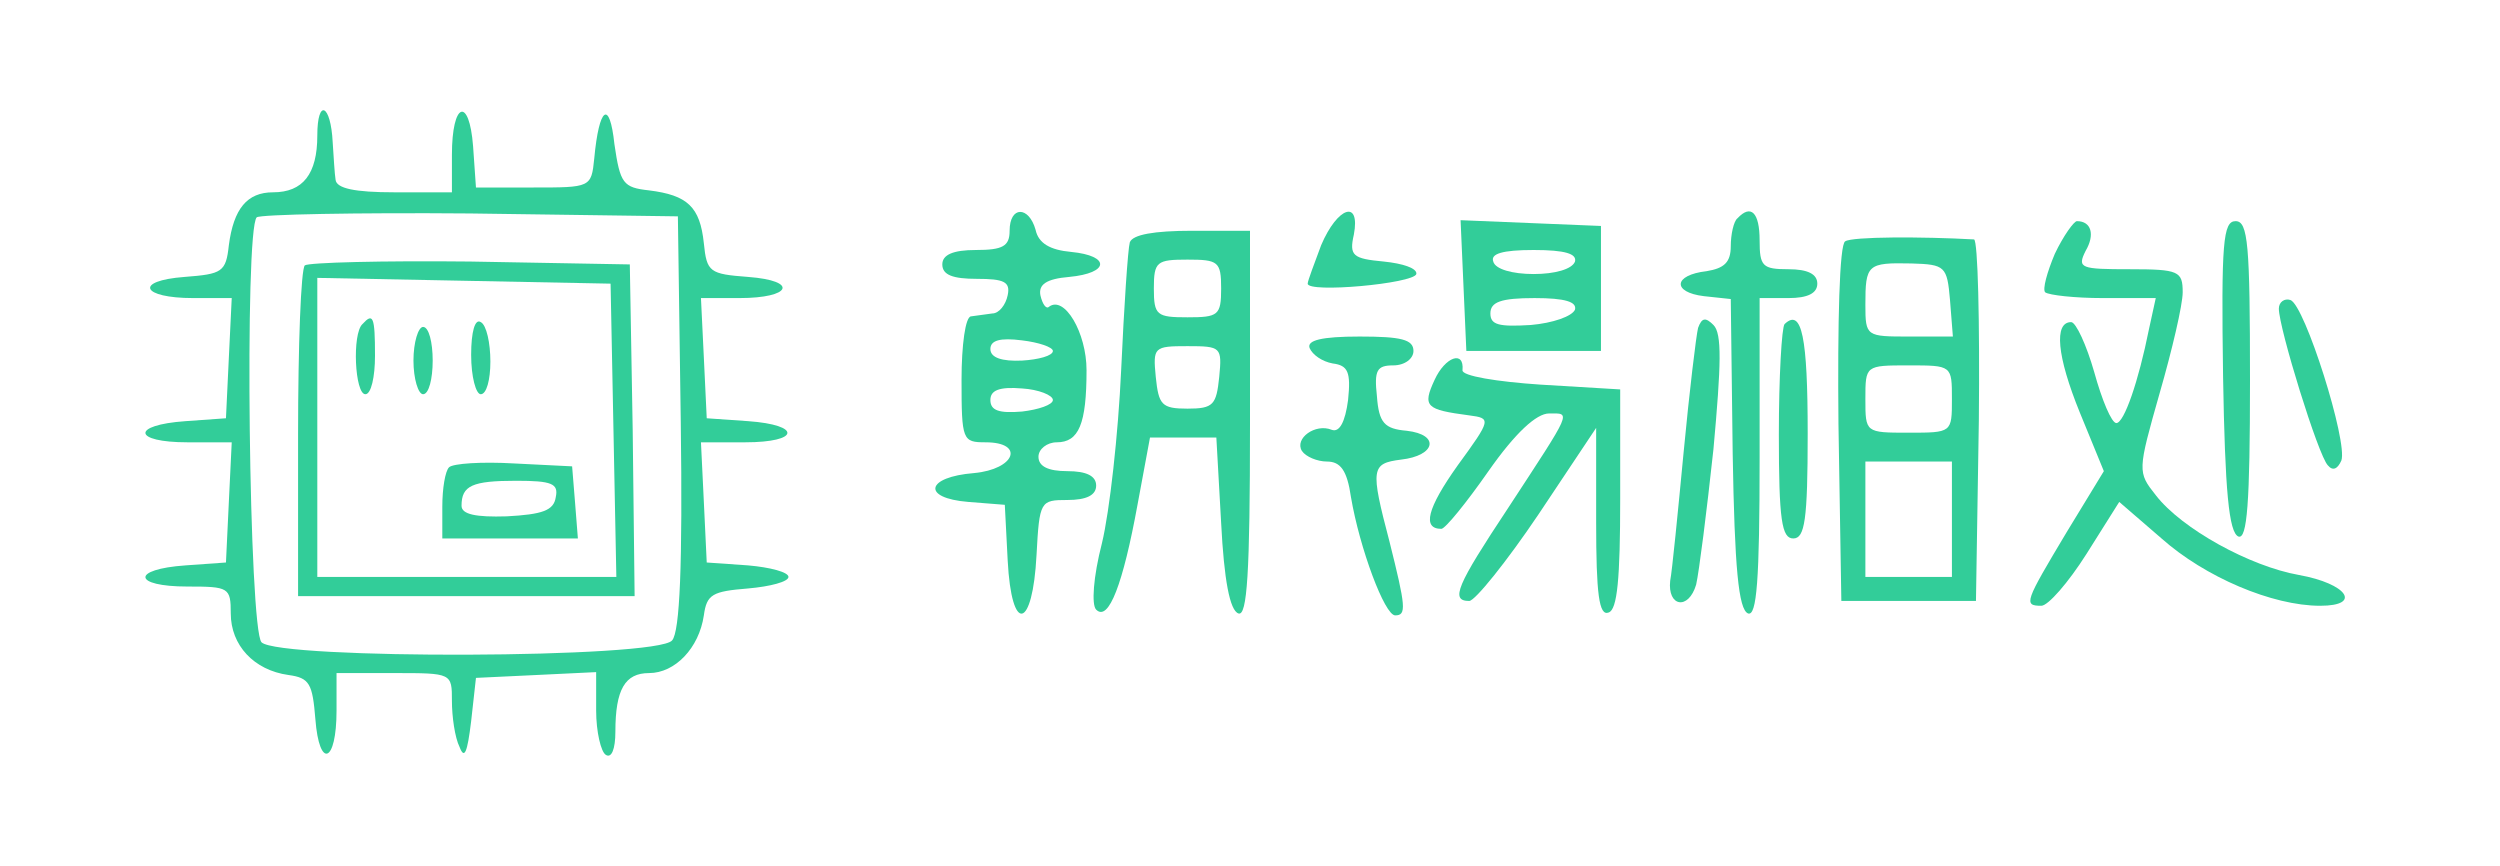
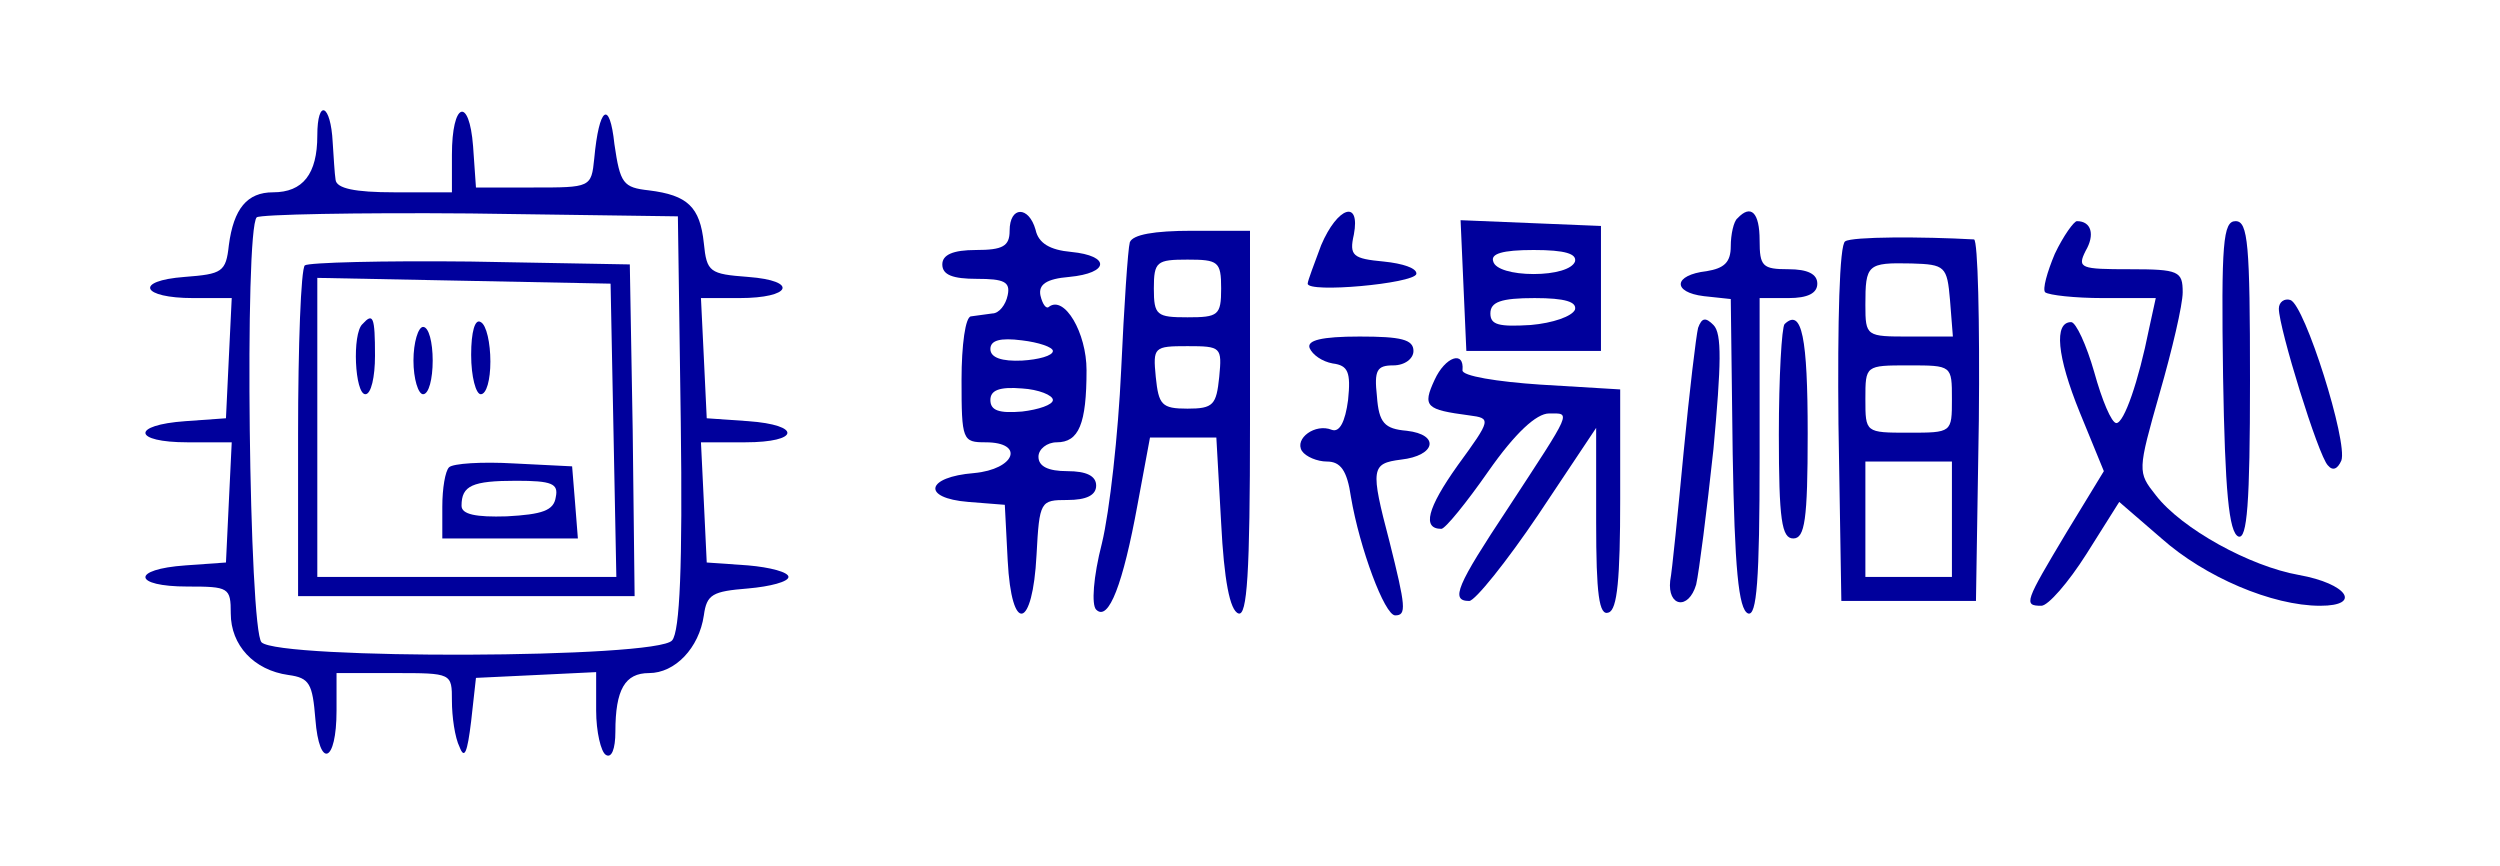
<svg xmlns="http://www.w3.org/2000/svg" version="1.0" width="260pt" height="90pt" viewBox="0 0 260 90" preserveAspectRatio="xMidYMid meet">
-   <g transform="translate(0,90) scale(0.1,-0.1)" fill="#32CD99" stroke="none">
+   <g transform="translate(0,90) scale(0.1,-0.1)" fill="#00009C" stroke="none">
    <path d="M330 759 c0 -40 -15 -59 -46 -59 -27 0 -41 -17 -46 -55 -3 -28 -7 -30 -46 -33 -53 -4 -45 -22 9 -22 l40 0 -3 -62 -3 -63 -42 -3 c-57 -4 -55 -22 2 -22 l46 0 -3 -62 -3 -63 -42 -3 c-57 -4 -55 -22 2 -22 43 0 45 -1 45 -28 0 -33 24 -59 60 -64 22 -3 25 -9 28 -46 4 -52 22 -46 22 9 l0 39 60 0 c60 0 60 0 60 -29 0 -16 3 -38 8 -48 5 -13 8 -6 12 27 l5 45 63 3 62 3 0 -40 c0 -22 5 -43 10 -46 6 -4 10 6 10 24 0 44 10 61 35 61 27 0 52 26 57 60 3 22 9 25 46 28 23 2 42 7 42 12 0 5 -19 10 -42 12 l-43 3 -3 63 -3 62 46 0 c57 0 59 18 3 22 l-43 3 -3 63 -3 62 40 0 c54 0 62 18 9 22 -40 3 -43 5 -46 35 -4 38 -17 50 -57 55 -27 3 -30 7 -36 48 -5 47 -16 39 -21 -15 -3 -30 -4 -30 -63 -30 l-60 0 -3 43 c-4 52 -22 46 -22 -9 l0 -39 -60 0 c-41 0 -60 4 -61 13 -1 6 -2 24 -3 39 -2 40 -16 46 -16 7z m378 -298 c2 -149 -1 -218 -9 -227 -15 -19 -409 -20 -427 -2 -13 13 -18 429 -5 442 4 3 104 5 222 4 l216 -3 3 -214z" />
    <path d="M317 624 c-4 -4 -7 -83 -7 -176 l0 -168 175 0 175 0 -2 173 -3 172 -166 3 c-91 1 -168 -1 -172 -4z m321 -171 l3 -153 -156 0 -155 0 0 155 0 156 153 -3 152 -3 3 -152z" />
    <path d="M377 563 c-11 -10 -8 -73 3 -73 6 0 10 18 10 40 0 41 -2 45 -13 33z" />
    <path d="M490 531 c0 -23 5 -41 10 -41 6 0 10 15 10 34 0 19 -4 38 -10 41 -6 4 -10 -10 -10 -34z" />
    <path d="M430 525 c0 -19 5 -35 10 -35 6 0 10 16 10 35 0 19 -4 35 -10 35 -5 0 -10 -16 -10 -35z" />
    <path d="M467 414 c-4 -4 -7 -22 -7 -41 l0 -33 71 0 70 0 -3 38 -3 37 -60 3 c-34 2 -64 0 -68 -4z m111 -31 c-2 -14 -14 -18 -51 -20 -32 -1 -47 2 -47 11 0 21 11 26 57 26 37 0 44 -3 41 -17z" />
    <path d="M1050 660 c0 -16 -7 -20 -35 -20 -24 0 -35 -5 -35 -15 0 -11 11 -15 36 -15 28 0 35 -3 32 -17 -2 -10 -9 -19 -16 -19 -6 -1 -16 -2 -22 -3 -6 0 -10 -30 -10 -66 0 -63 1 -65 25 -65 41 0 31 -28 -12 -32 -50 -4 -55 -26 -6 -30 l38 -3 3 -58 c4 -77 26 -72 30 6 3 56 4 57 32 57 20 0 30 5 30 15 0 10 -10 15 -30 15 -20 0 -30 5 -30 15 0 8 9 15 19 15 23 0 31 19 31 75 0 39 -23 78 -39 66 -3 -3 -7 3 -9 12 -2 11 6 17 30 19 42 4 43 22 2 26 -22 2 -34 9 -37 23 -7 25 -27 25 -27 -1z m45 -125 c0 -5 -15 -9 -32 -10 -21 -1 -33 3 -33 12 0 9 10 12 33 9 17 -2 32 -7 32 -11z m0 -51 c0 -5 -15 -10 -32 -12 -24 -2 -33 1 -33 12 0 10 9 14 33 12 17 -1 32 -7 32 -12z" />
    <path d="M1374 645 c-7 -19 -14 -37 -14 -40 0 -10 110 0 113 10 1 6 -14 11 -34 13 -32 3 -36 6 -31 28 7 37 -17 29 -34 -11z" />
    <path d="M1807 673 c-4 -3 -7 -17 -7 -29 0 -17 -7 -23 -25 -26 -35 -4 -36 -22 -3 -26 l28 -3 2 -161 c2 -118 6 -162 16 -166 9 -3 12 34 12 162 l0 166 30 0 c20 0 30 5 30 15 0 10 -10 15 -30 15 -27 0 -30 3 -30 30 0 29 -9 38 -23 23z" />
    <path d="M1522 603 l3 -68 70 0 70 0 0 65 0 65 -73 3 -73 3 3 -68z m116 25 c-3 -8 -21 -13 -43 -13 -22 0 -40 5 -42 13 -3 8 9 12 42 12 33 0 45 -4 43 -12z m0 -50 c-3 -7 -23 -14 -46 -16 -33 -2 -42 0 -42 12 0 12 11 16 46 16 32 0 44 -4 42 -12z" />
    <path d="M2137 636 c-8 -19 -13 -37 -10 -40 4 -3 31 -6 60 -6 l55 0 -7 -32 c-11 -55 -26 -98 -34 -98 -5 0 -15 24 -23 53 -8 28 -19 52 -24 52 -18 0 -15 -35 9 -94 l25 -61 -39 -64 c-43 -72 -45 -76 -26 -76 7 0 28 24 47 54 l34 54 44 -38 c45 -40 115 -70 165 -70 44 0 28 23 -22 32 -51 9 -122 48 -149 83 -19 24 -19 25 4 106 13 45 24 92 24 105 0 22 -4 24 -55 24 -51 0 -55 1 -46 19 10 17 6 31 -9 31 -3 0 -14 -15 -23 -34z" />
    <path d="M2312 508 c2 -118 6 -162 16 -166 9 -3 12 34 12 162 0 142 -2 166 -15 166 -13 0 -15 -22 -13 -162z" />
    <path d="M1175 648 c-2 -7 -6 -67 -9 -133 -3 -66 -12 -147 -20 -180 -9 -35 -11 -64 -6 -69 13 -13 28 27 43 109 l13 70 35 0 34 0 5 -89 c3 -59 9 -91 18 -94 9 -3 12 41 12 197 l0 201 -60 0 c-40 0 -62 -4 -65 -12z m95 -48 c0 -28 -3 -30 -35 -30 -32 0 -35 2 -35 30 0 28 3 30 35 30 32 0 35 -2 35 -30z m-2 -92 c-3 -29 -6 -33 -33 -33 -27 0 -30 4 -33 33 -3 31 -2 32 33 32 35 0 36 -1 33 -32z" />
    <path d="M1919 649 c-6 -3 -8 -84 -7 -190 l3 -184 70 0 70 0 3 188 c1 103 -1 187 -5 188 -54 3 -127 3 -134 -2z m109 -61 l3 -38 -45 0 c-45 0 -46 0 -46 33 0 42 2 44 48 43 35 -1 37 -3 40 -38z m2 -103 c0 -35 0 -35 -45 -35 -45 0 -45 0 -45 35 0 35 0 35 45 35 45 0 45 0 45 -35z m0 -125 l0 -60 -45 0 -45 0 0 60 0 60 45 0 45 0 0 -60z" />
    <path d="M2370 579 c0 -20 41 -153 51 -163 5 -6 10 -4 14 5 7 19 -38 162 -53 167 -6 2 -12 -2 -12 -9z" />
    <path d="M1766 559 c-2 -8 -9 -66 -15 -129 -6 -63 -12 -124 -14 -134 -3 -27 19 -31 27 -4 3 13 11 76 18 141 8 88 9 120 0 129 -8 8 -12 8 -16 -3z" />
    <path d="M1856 563 c-3 -3 -6 -55 -6 -115 0 -89 3 -108 15 -108 12 0 15 19 15 109 0 100 -6 131 -24 114z" />
    <path d="M1362 538 c3 -7 13 -14 24 -16 16 -2 19 -9 16 -38 -3 -23 -9 -34 -17 -31 -17 7 -39 -9 -31 -22 4 -6 16 -11 26 -11 14 0 21 -9 25 -37 9 -53 35 -123 46 -123 12 0 11 9 -6 77 -20 76 -19 81 12 85 36 4 41 26 6 30 -23 2 -29 8 -31 36 -3 27 0 32 17 32 12 0 21 7 21 15 0 12 -13 15 -56 15 -40 0 -55 -4 -52 -12z" />
    <path d="M1492 505 c-13 -28 -9 -31 36 -37 23 -3 23 -4 -12 -52 -32 -45 -37 -66 -17 -66 4 0 26 27 49 60 28 40 50 60 63 60 23 0 25 5 -43 -99 -53 -80 -60 -96 -40 -96 6 0 39 41 72 90 l60 90 0 -98 c0 -75 3 -98 13 -94 9 3 12 35 12 118 l0 114 -83 5 c-45 3 -82 9 -81 15 2 21 -18 14 -29 -10z" />
  </g>
</svg>
